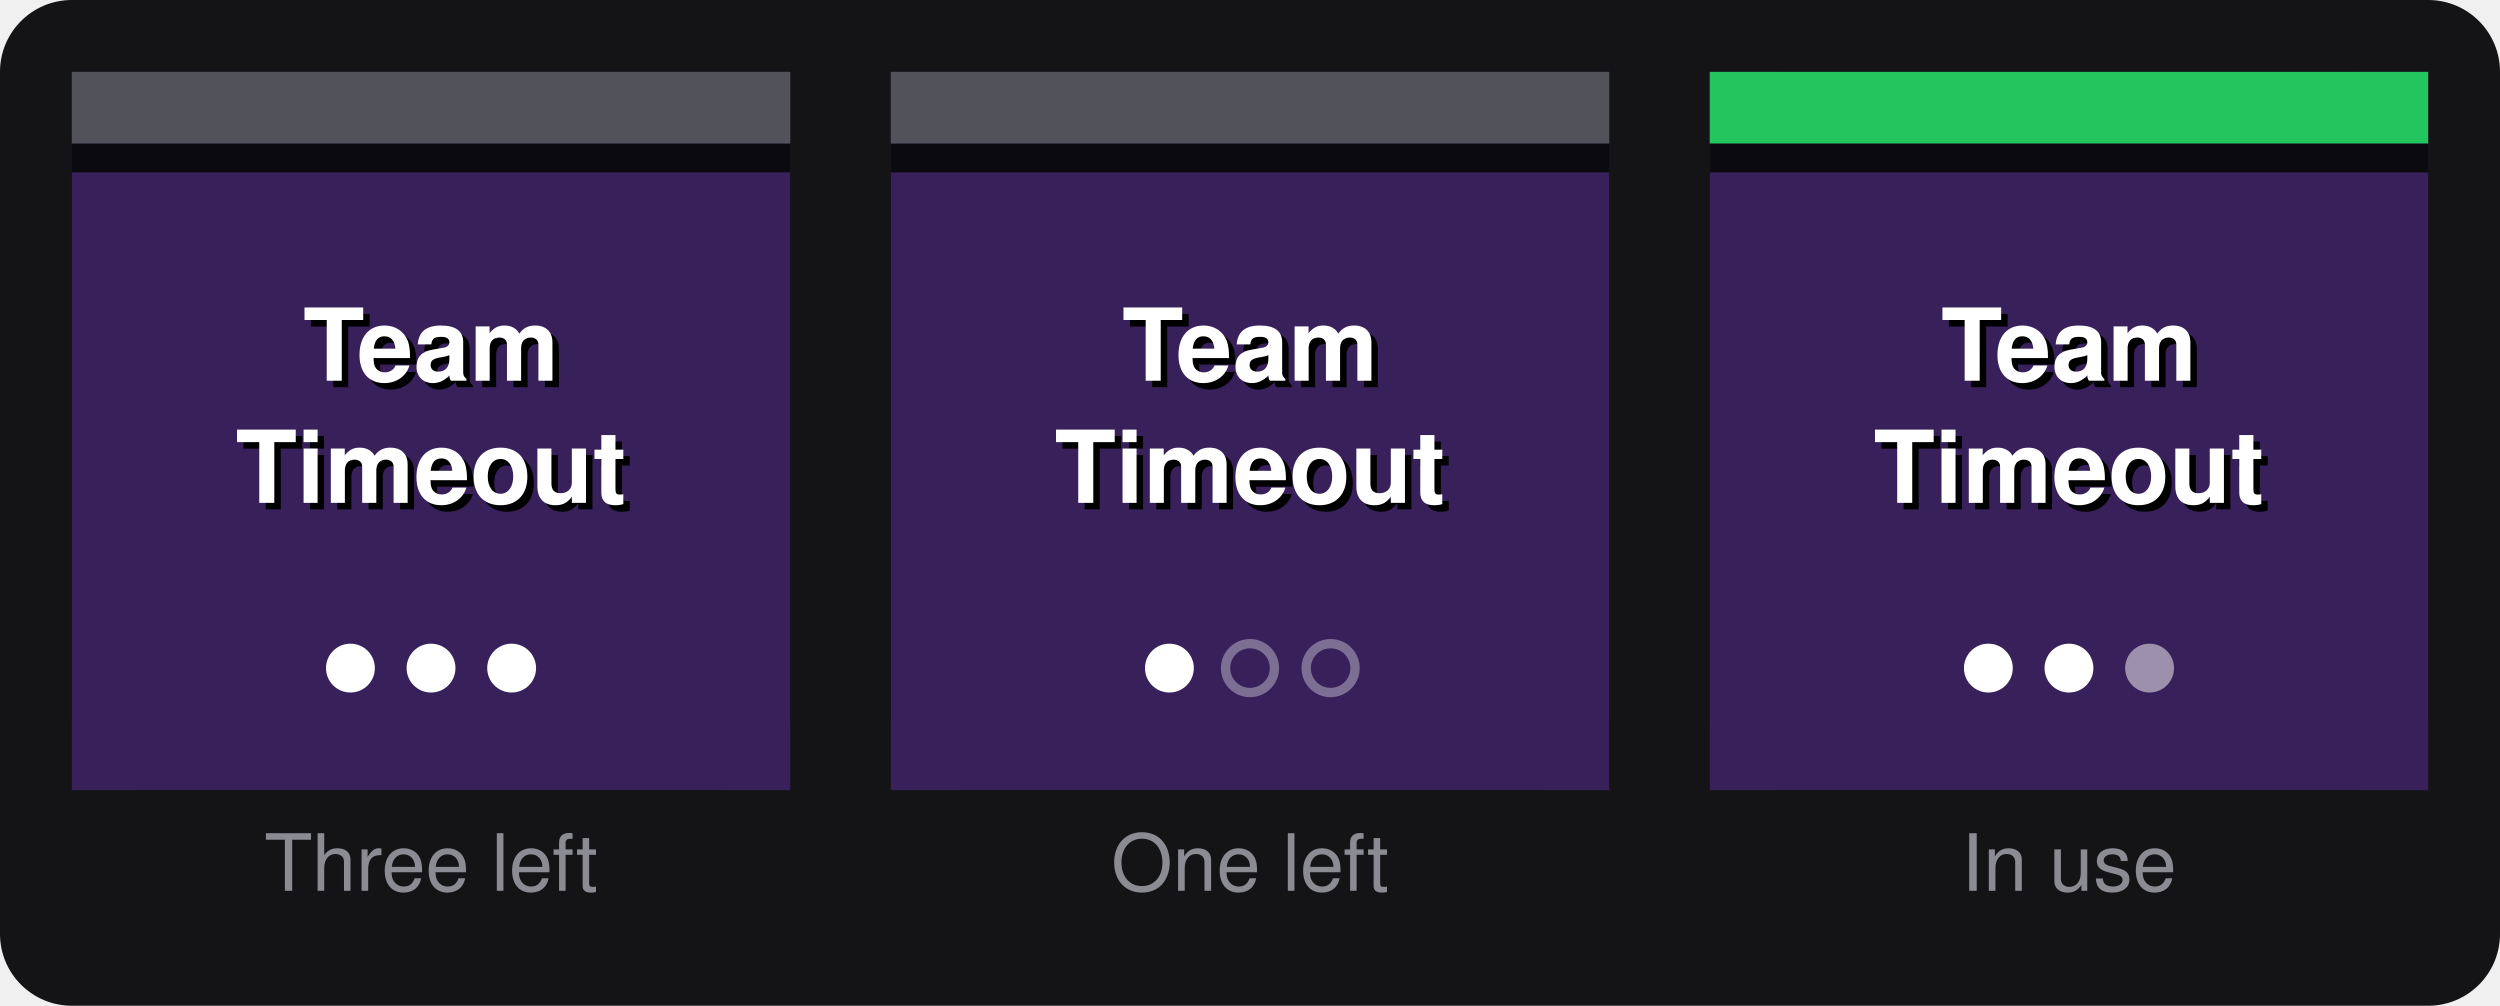
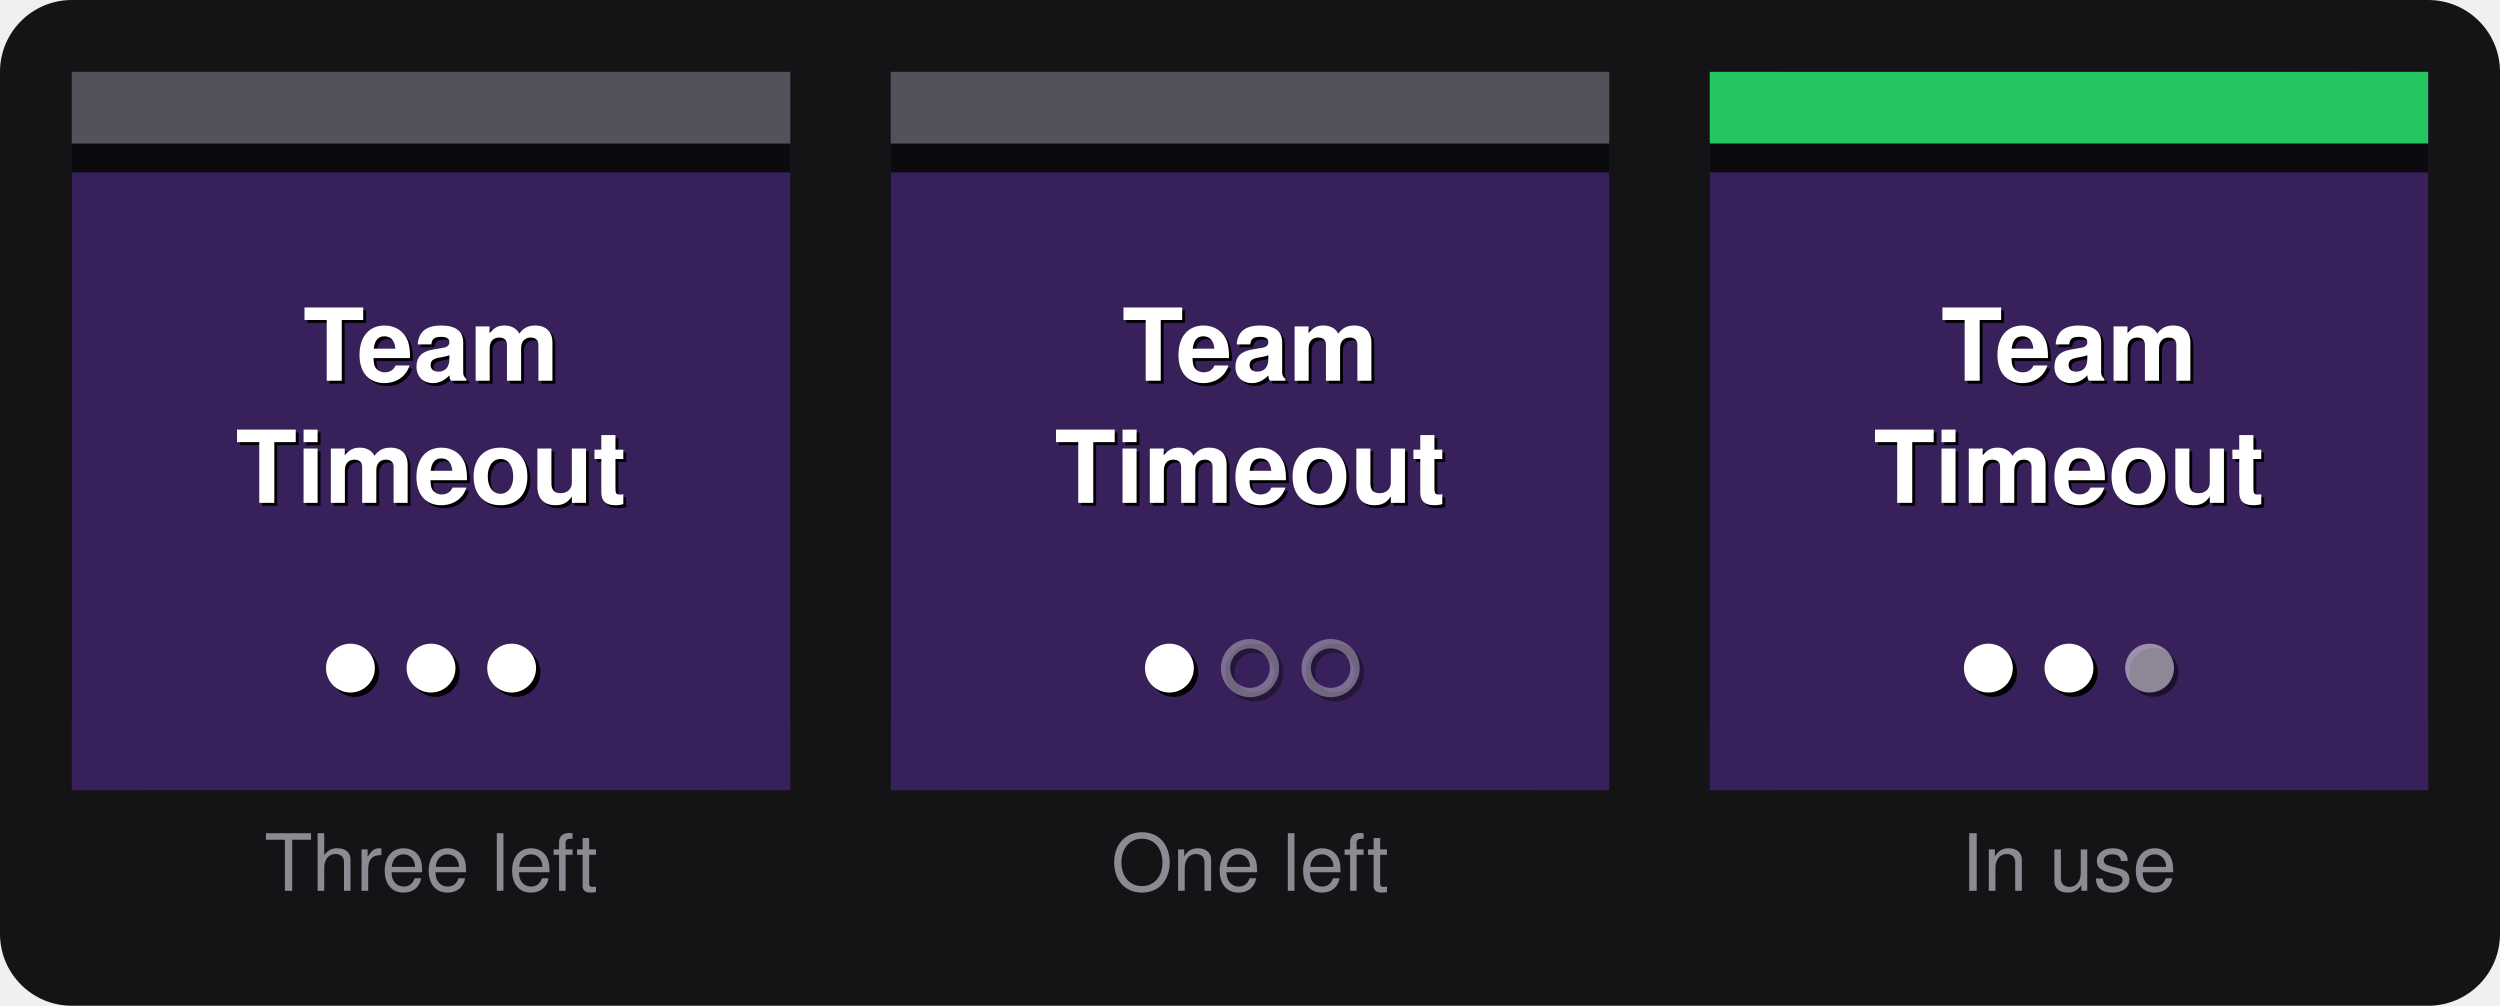
<svg xmlns="http://www.w3.org/2000/svg" viewBox="0 0 348 140" width="348" height="140" role="img" aria-label="Example buttons">
  <rect width="348" height="140" rx="10" fill="#141417" />
  <svg x="10" y="10" width="100" height="100" viewBox="0 0 100 100">
    <rect width="100" height="100" rx="10" fill="#000000" />
    <g clip-path="inset(0 round 10px)">
      <rect width="100" height="100" fill="#38205b" />
      <g transform="translate(0 3)">
+         <g transform="translate(0.6 0.6)">
+           <circle cx="38.78" cy="80" r="3.4" fill="#000000" />
+           <circle cx="50" cy="80" r="3.4" fill="#000000" />
+           <circle cx="61.22" cy="80" r="3.4" fill="#000000" />
+         </g>
        <circle cx="38.78" cy="80" r="3.4" fill="#ffffff" />
        <circle cx="50" cy="80" r="3.4" fill="#ffffff" />
        <circle cx="61.22" cy="80" r="3.4" fill="#ffffff" />
-         <text x="50.9" y="40.9" fill="#000000" font-family="'Helvetica Neue', Helvetica, Arial, sans-serif" font-size="14" font-weight="700" text-anchor="middle">Team</text>
+         <text x="50.4" y="40.4" fill="#000000" font-family="'Helvetica Neue', Helvetica, Arial, sans-serif" font-size="14" font-weight="700" text-anchor="middle">Team</text>
        <text x="50" y="40" fill="#ffffff" font-family="'Helvetica Neue', Helvetica, Arial, sans-serif" font-size="14" font-weight="700" text-anchor="middle">Team</text>
-         <text x="50.9" y="57.9" fill="#000000" font-family="'Helvetica Neue', Helvetica, Arial, sans-serif" font-size="14" font-weight="700" text-anchor="middle">Timeout</text>
+         <text x="50.4" y="57.4" fill="#000000" font-family="'Helvetica Neue', Helvetica, Arial, sans-serif" font-size="14" font-weight="700" text-anchor="middle">Timeout</text>
        <text x="50" y="57" fill="#ffffff" font-family="'Helvetica Neue', Helvetica, Arial, sans-serif" font-size="14" font-weight="700" text-anchor="middle">Timeout</text>
      </g>
      <rect width="100" height="10" fill="#52525b" />
      <rect y="10" width="100" height="4" fill="#0b0b0f" />
    </g>
  </svg>
  <text x="60" y="124" font-family="'Helvetica Neue', Helvetica, Arial, sans-serif" font-size="11" font-weight="normal" fill="#8b8b93" text-anchor="middle">Three left</text>
  <svg x="124" y="10" width="100" height="100" viewBox="0 0 100 100">
    <rect width="100" height="100" rx="10" fill="#000000" />
    <g clip-path="inset(0 round 10px)">
      <rect width="100" height="100" fill="#38205b" />
      <g transform="translate(0 3)">
+         <g transform="translate(0.6 0.6)">
+           <circle cx="38.78" cy="80" r="3.4" fill="#000000" />
+           <circle cx="50" cy="80" r="3.4" fill="none" stroke="#000000" stroke-width="1.3" opacity="0.35" />
+           <circle cx="61.22" cy="80" r="3.4" fill="none" stroke="#000000" stroke-width="1.3" opacity="0.35" />
+         </g>
        <circle cx="38.78" cy="80" r="3.4" fill="#ffffff" />
        <circle cx="50" cy="80" r="3.4" fill="none" stroke="#ffffff" stroke-width="1.3" opacity="0.35" />
        <circle cx="61.22" cy="80" r="3.4" fill="none" stroke="#ffffff" stroke-width="1.3" opacity="0.35" />
-         <text x="50.9" y="40.9" fill="#000000" font-family="'Helvetica Neue', Helvetica, Arial, sans-serif" font-size="14" font-weight="700" text-anchor="middle">Team</text>
+         <text x="50.4" y="40.4" fill="#000000" font-family="'Helvetica Neue', Helvetica, Arial, sans-serif" font-size="14" font-weight="700" text-anchor="middle">Team</text>
        <text x="50" y="40" fill="#ffffff" font-family="'Helvetica Neue', Helvetica, Arial, sans-serif" font-size="14" font-weight="700" text-anchor="middle">Team</text>
-         <text x="50.9" y="57.9" fill="#000000" font-family="'Helvetica Neue', Helvetica, Arial, sans-serif" font-size="14" font-weight="700" text-anchor="middle">Timeout</text>
+         <text x="50.4" y="57.4" fill="#000000" font-family="'Helvetica Neue', Helvetica, Arial, sans-serif" font-size="14" font-weight="700" text-anchor="middle">Timeout</text>
        <text x="50" y="57" fill="#ffffff" font-family="'Helvetica Neue', Helvetica, Arial, sans-serif" font-size="14" font-weight="700" text-anchor="middle">Timeout</text>
      </g>
      <rect width="100" height="10" fill="#52525b" />
      <rect y="10" width="100" height="4" fill="#0b0b0f" />
    </g>
  </svg>
  <text x="174" y="124" font-family="'Helvetica Neue', Helvetica, Arial, sans-serif" font-size="11" font-weight="normal" fill="#8b8b93" text-anchor="middle">One left</text>
  <svg x="238" y="10" width="100" height="100" viewBox="0 0 100 100">
    <rect width="100" height="100" rx="10" fill="#000000" />
    <g clip-path="inset(0 round 10px)">
      <rect width="100" height="100" fill="#38205b" />
      <g transform="translate(0 3)">
+         <g transform="translate(0.6 0.6)">
+           <circle cx="38.78" cy="80" r="3.4" fill="#000000" />
+           <circle cx="50" cy="80" r="3.4" fill="#000000" />
+           <circle cx="61.22" cy="80" r="3.4" fill="#000000" opacity="0.5" />
+         </g>
        <circle cx="38.78" cy="80" r="3.4" fill="#ffffff" />
        <circle cx="50" cy="80" r="3.4" fill="#ffffff" />
        <circle cx="61.22" cy="80" r="3.4" fill="#ffffff" opacity="0.5" />
-         <text x="50.9" y="40.9" fill="#000000" font-family="'Helvetica Neue', Helvetica, Arial, sans-serif" font-size="14" font-weight="700" text-anchor="middle">Team</text>
+         <text x="50.4" y="40.4" fill="#000000" font-family="'Helvetica Neue', Helvetica, Arial, sans-serif" font-size="14" font-weight="700" text-anchor="middle">Team</text>
        <text x="50" y="40" fill="#ffffff" font-family="'Helvetica Neue', Helvetica, Arial, sans-serif" font-size="14" font-weight="700" text-anchor="middle">Team</text>
-         <text x="50.9" y="57.9" fill="#000000" font-family="'Helvetica Neue', Helvetica, Arial, sans-serif" font-size="14" font-weight="700" text-anchor="middle">Timeout</text>
+         <text x="50.4" y="57.4" fill="#000000" font-family="'Helvetica Neue', Helvetica, Arial, sans-serif" font-size="14" font-weight="700" text-anchor="middle">Timeout</text>
        <text x="50" y="57" fill="#ffffff" font-family="'Helvetica Neue', Helvetica, Arial, sans-serif" font-size="14" font-weight="700" text-anchor="middle">Timeout</text>
      </g>
      <rect width="100" height="10" fill="#22c55e" />
      <rect y="10" width="100" height="4" fill="#0b0b0f" />
    </g>
  </svg>
  <text x="288" y="124" font-family="'Helvetica Neue', Helvetica, Arial, sans-serif" font-size="11" font-weight="normal" fill="#8b8b93" text-anchor="middle">In use</text>
</svg>
